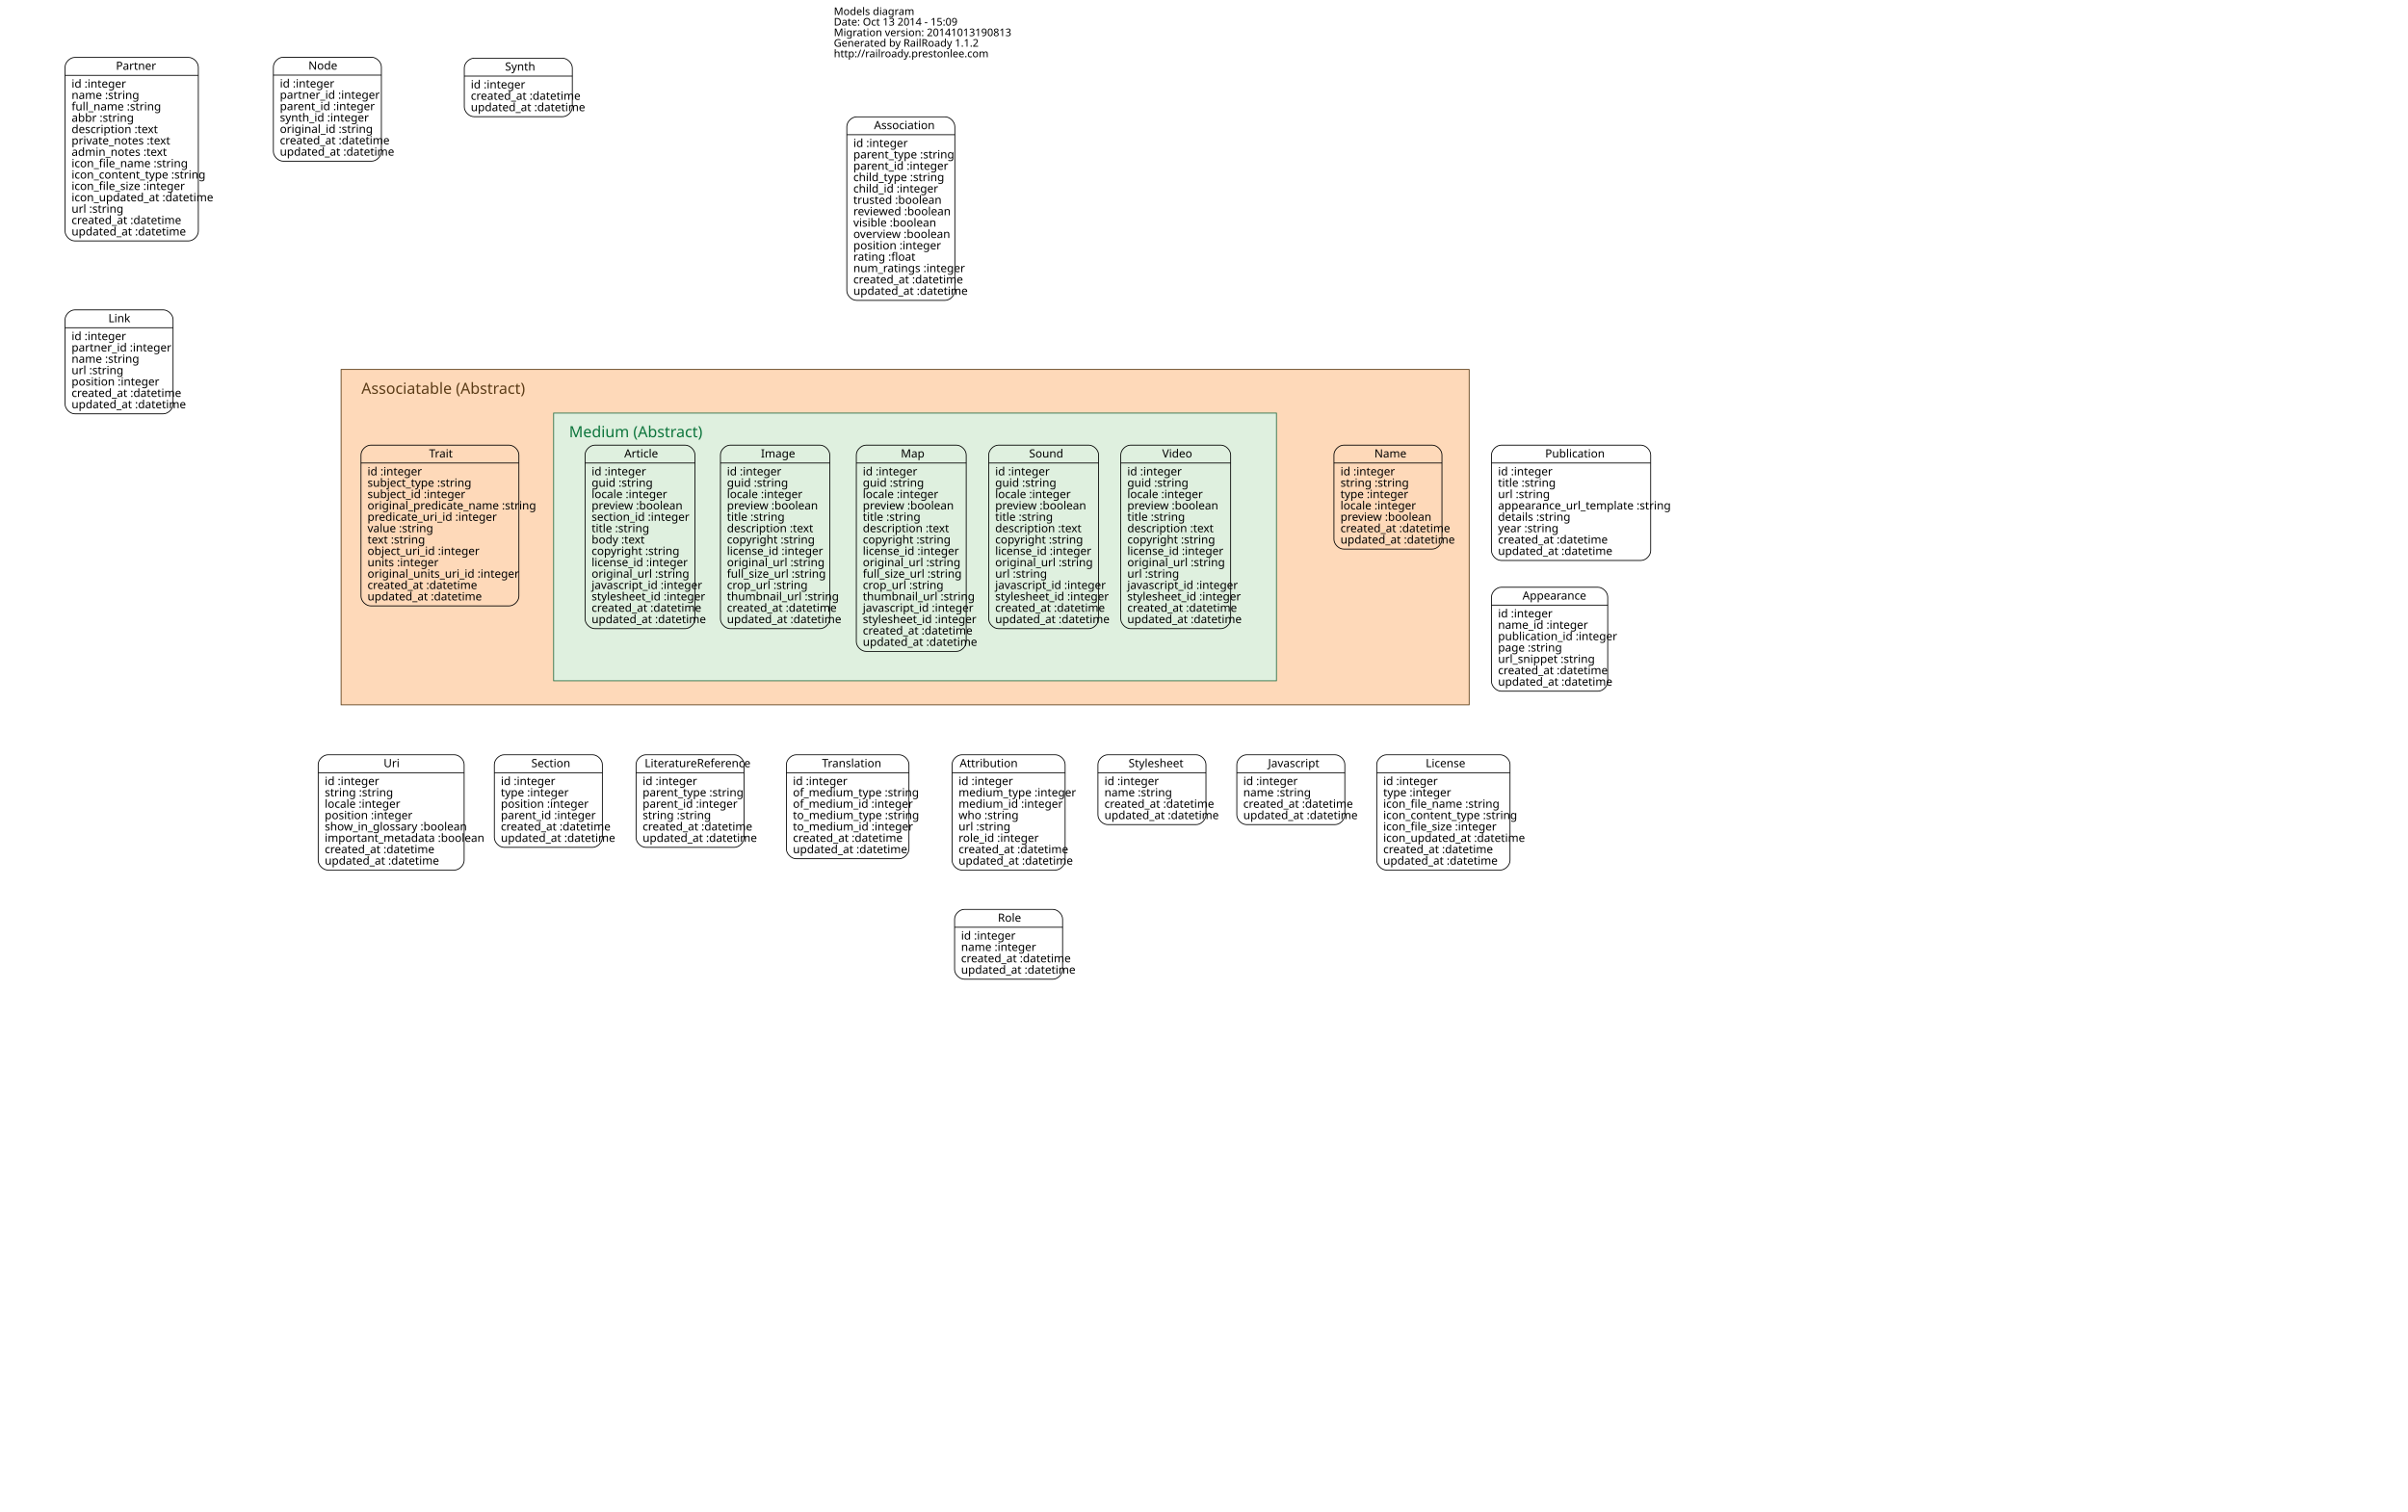
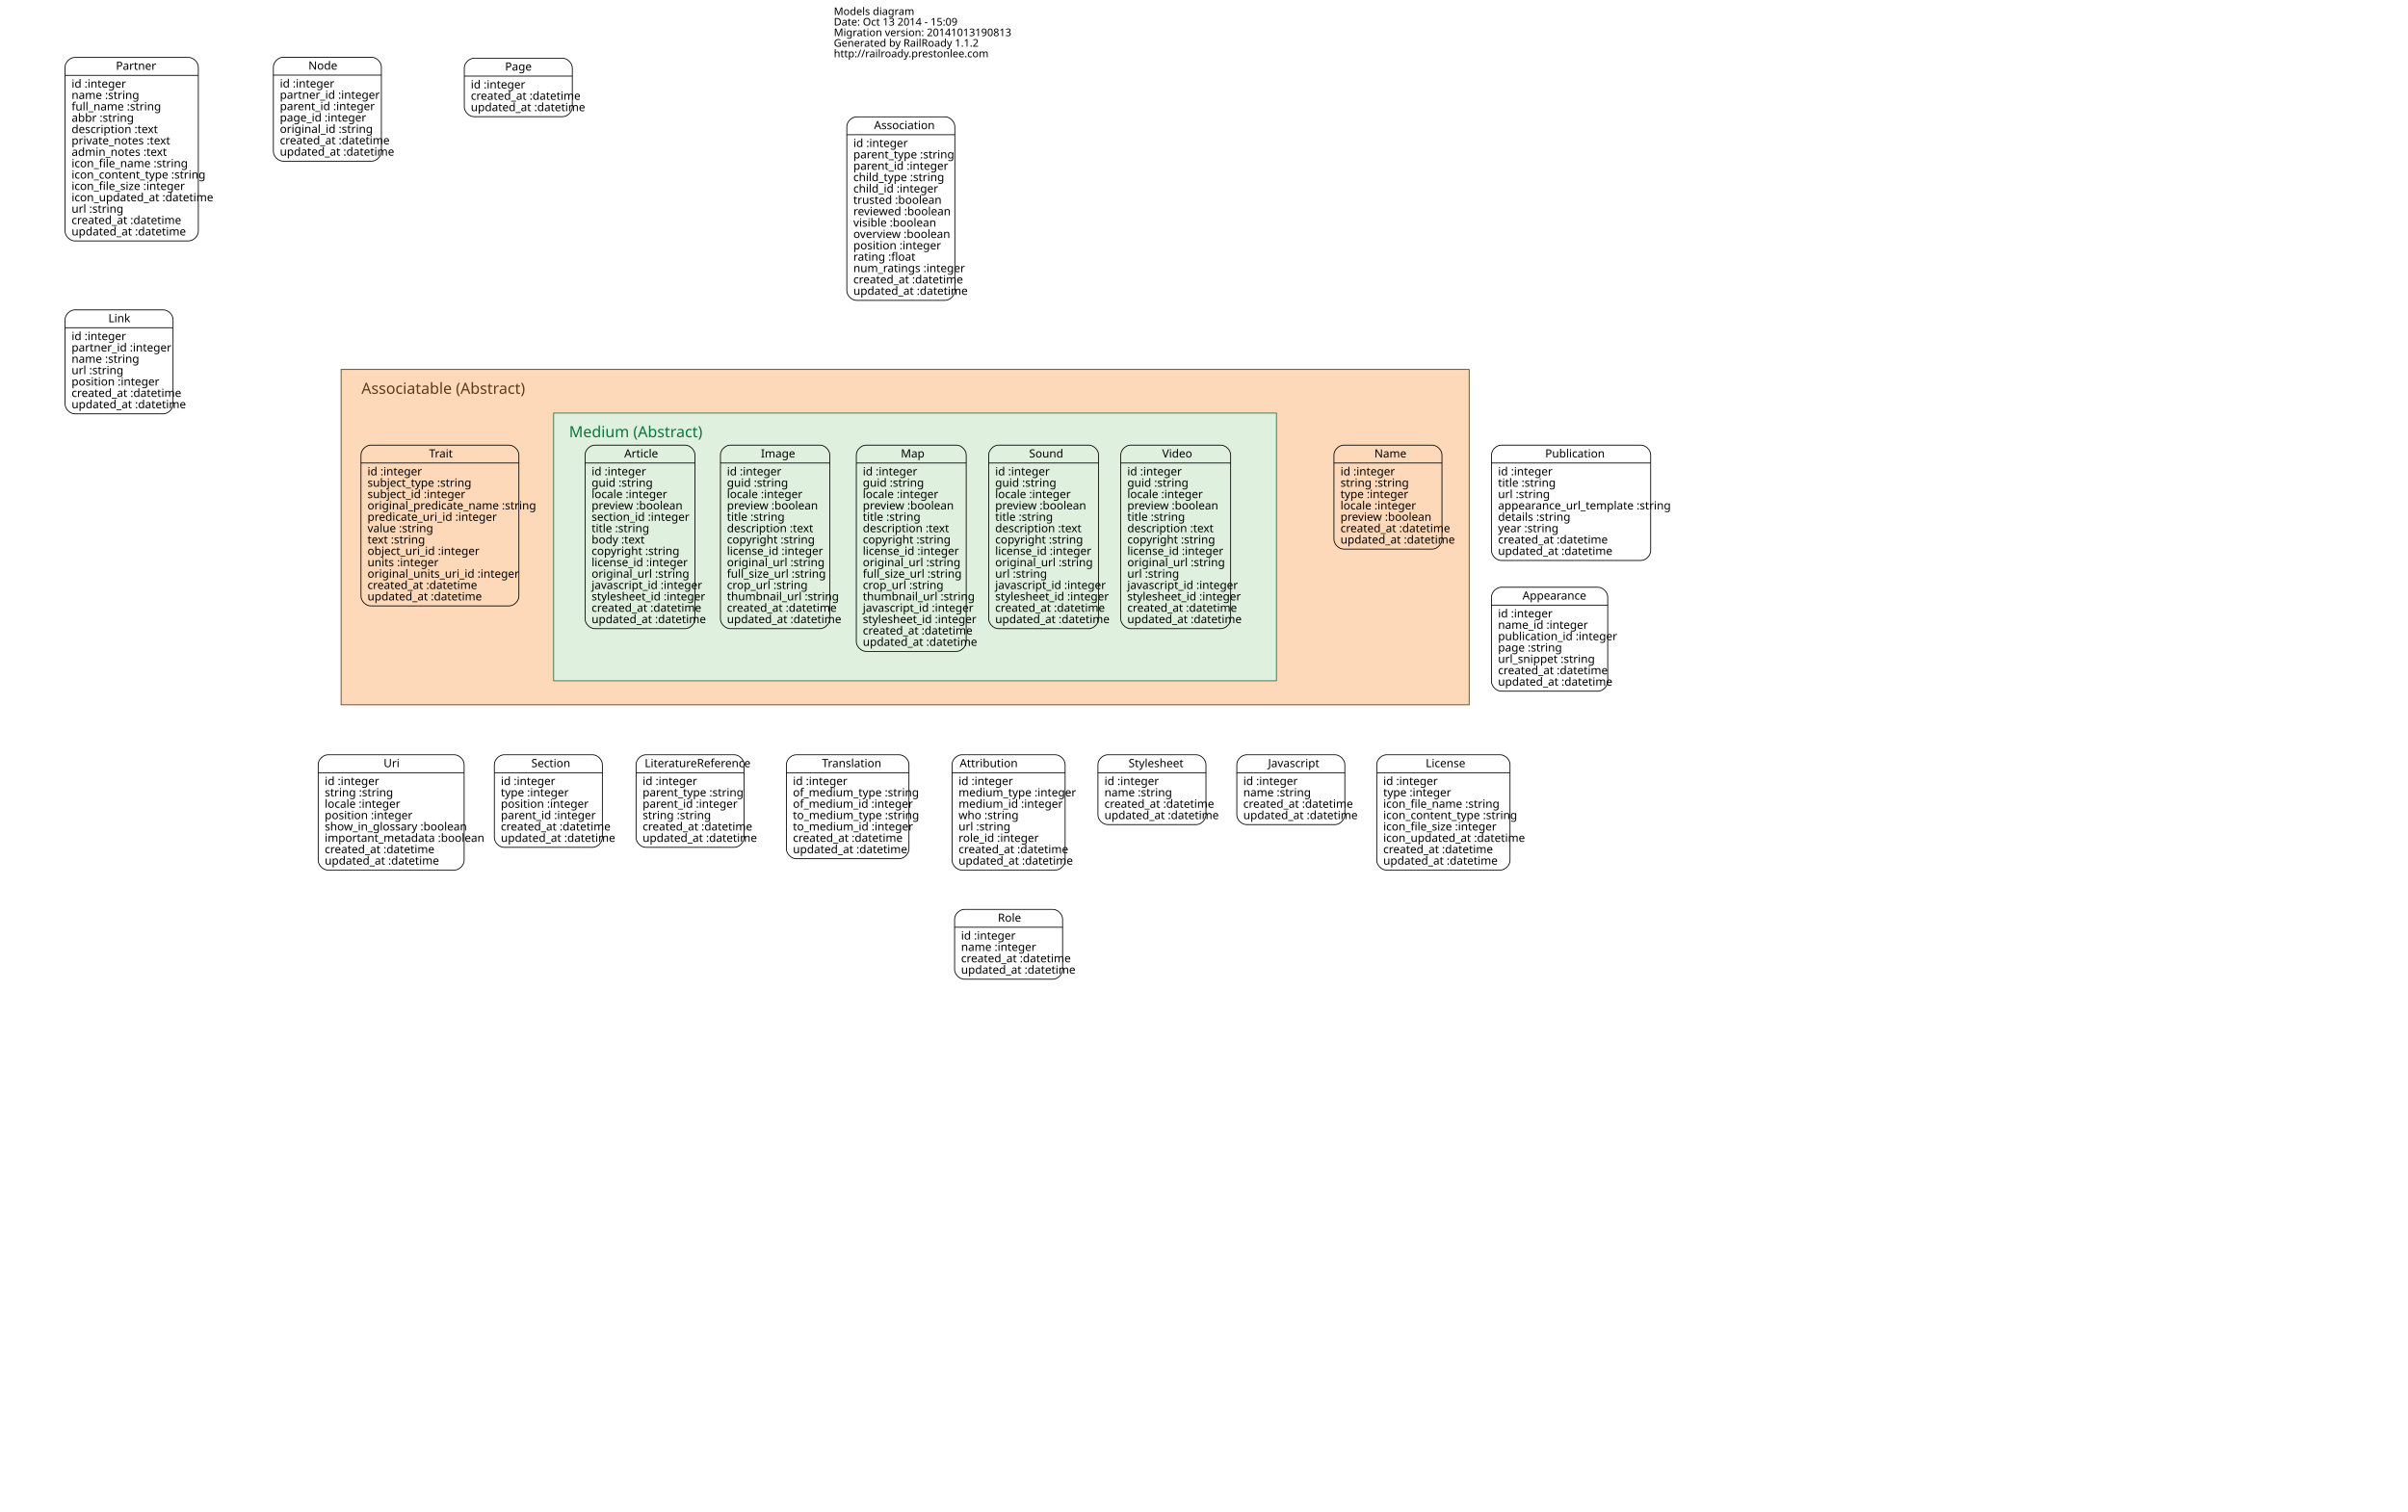
<svg xmlns="http://www.w3.org/2000/svg" version="1.1" id="Layer_1" x="0px" y="0px" viewBox="1177 -534 2965 1861" enable-background="new 1177 -534 2965 1861" xml:space="preserve">
  <rect x="1597" y="-79" fill="#FED9B9" stroke="#5B3B14" width="1389" height="413" />
  <rect x="1858.7" y="-25.3" fill="#DFF0DF" stroke="#276D45" width="890" height="329.7" />
  <g id="node1">
    <text transform="matrix(1 0 0 1 2203.702 -515.4961)" font-family="'Times-Roman'" font-size="12.998">Models diagram</text>
    <text transform="matrix(1 0 0 1 2203.702 -502.4976)" font-family="'Times-Roman'" font-size="12.998">Date: Oct 13 2014 - 15:09</text>
    <text transform="matrix(1 0 0 1 2203.702 -489.499)" font-family="'Times-Roman'" font-size="12.998">Migration version: 20141013190813</text>
    <text transform="matrix(1 0 0 1 2203.702 -476.5004)" font-family="'Times-Roman'" font-size="12.998">Generated by RailRoady 1.1.2</text>
    <text transform="matrix(1 0 0 1 2203.702 -463.502)" font-family="'Times-Roman'" font-size="12.998">http://railroady.prestonlee.com</text>
  </g>
  <g id="node2">
    <path fill="none" stroke="#000000" d="M3025.5,317.2h119.1c6,0,12-6,12-12v-104c0-6-6-12-12-12h-119.1c-6,0-12,6-12,12v104   C3013.5,311.2,3019.5,317.2,3025.5,317.2" />
    <text transform="matrix(1 0 0 1 3051.676 204.3717)" font-family="'Times-Roman'" font-size="13.998">Appearance</text>
    <line fill="none" stroke="#000000" x1="3013.5" y1="211.2" x2="3156.7" y2="211.2" />
    <text transform="matrix(1 0 0 1 3021.534 226.3698)" font-family="'Times-Roman'" font-size="13.998">id :integer</text>
    <text transform="matrix(1 0 0 1 3021.534 240.3678)" font-family="'Times-Roman'" font-size="13.998">name_id :integer</text>
    <text transform="matrix(1 0 0 1 3021.534 254.3659)" font-family="'Times-Roman'" font-size="13.998">publication_id :integer</text>
    <text transform="matrix(1 0 0 1 3021.534 268.3649)" font-family="'Times-Roman'" font-size="13.998">page :string</text>
    <text transform="matrix(1 0 0 1 3021.534 282.3629)" font-family="'Times-Roman'" font-size="13.998">url_snippet :string</text>
    <text transform="matrix(1 0 0 1 3021.534 296.361)" font-family="'Times-Roman'" font-size="13.998">created_at :datetime</text>
    <text transform="matrix(1 0 0 1 3021.534 310.36)" font-family="'Times-Roman'" font-size="13.998">updated_at :datetime</text>
  </g>
  <g id="node3">
    <path fill="none" stroke="#000000" d="M1909.4,240.2h111.3c6,0,12-6,12-12v-202c0-6-6-12-12-12h-111.3c-6,0-12,6-12,12v202   C1897.4,234.2,1903.4,240.2,1909.4,240.2" />
    <text transform="matrix(1 0 0 1 1945.684 29.4003)" font-family="'Times-Roman'" font-size="13.998">Article</text>
    <line fill="none" stroke="#000000" x1="1897.4" y1="36.2" x2="2032.8" y2="36.2" />
    <text transform="matrix(1 0 0 1 1905.446 51.3974)" font-family="'Times-Roman'" font-size="13.998">id :integer</text>
    <text transform="matrix(1 0 0 1 1905.446 65.3954)" font-family="'Times-Roman'" font-size="13.998">guid :string</text>
    <text transform="matrix(1 0 0 1 1905.446 79.3945)" font-family="'Times-Roman'" font-size="13.998">locale :integer</text>
    <text transform="matrix(1 0 0 1 1905.446 93.3925)" font-family="'Times-Roman'" font-size="13.998">preview :boolean</text>
    <text transform="matrix(1 0 0 1 1905.446 107.3906)" font-family="'Times-Roman'" font-size="13.998">section_id :integer</text>
    <text transform="matrix(1 0 0 1 1905.446 121.3896)" font-family="'Times-Roman'" font-size="13.998">title :string</text>
    <text transform="matrix(1 0 0 1 1905.446 135.3876)" font-family="'Times-Roman'" font-size="13.998">body :text</text>
    <text transform="matrix(1 0 0 1 1905.446 149.3857)" font-family="'Times-Roman'" font-size="13.998">copyright :string</text>
    <text transform="matrix(1 0 0 1 1905.446 163.3847)" font-family="'Times-Roman'" font-size="13.998">license_id :integer</text>
    <text transform="matrix(1 0 0 1 1905.446 177.3828)" font-family="'Times-Roman'" font-size="13.998">original_url :string</text>
    <text transform="matrix(1 0 0 1 1905.446 191.3818)" font-family="'Times-Roman'" font-size="13.998">javascript_id :integer</text>
    <text transform="matrix(1 0 0 1 1905.446 205.3798)" font-family="'Times-Roman'" font-size="13.998">stylesheet_id :integer</text>
    <text transform="matrix(1 0 0 1 1905.446 219.3779)" font-family="'Times-Roman'" font-size="13.998">created_at :datetime</text>
    <text transform="matrix(1 0 0 1 1905.446 233.3769)" font-family="'Times-Roman'" font-size="13.998">updated_at :datetime</text>
  </g>
  <g id="node4">
    <path fill="none" stroke="#000000" d="M2231.7-164.1h109c6,0,12-6,12-12v-202c0-6-6-12-12-12h-109c-6,0-12,6-12,12v202   C2219.7-170.1,2225.7-164.1,2231.7-164.1" />
    <text transform="matrix(1 0 0 1 2253.177 -374.9135)" font-family="'Times-Roman'" font-size="13.998">Association</text>
    <line fill="none" stroke="#000000" x1="2219.7" y1="-368.1" x2="2352.7" y2="-368.1" />
    <text transform="matrix(1 0 0 1 2227.721 -352.9164)" font-family="'Times-Roman'" font-size="13.998">id :integer</text>
    <text transform="matrix(1 0 0 1 2227.721 -338.9183)" font-family="'Times-Roman'" font-size="13.998">parent_type :string</text>
    <text transform="matrix(1 0 0 1 2227.721 -324.9193)" font-family="'Times-Roman'" font-size="13.998">parent_id :integer</text>
    <text transform="matrix(1 0 0 1 2227.721 -310.9213)" font-family="'Times-Roman'" font-size="13.998">child_type :string</text>
    <text transform="matrix(1 0 0 1 2227.721 -296.9222)" font-family="'Times-Roman'" font-size="13.998">child_id :integer</text>
    <text transform="matrix(1 0 0 1 2227.721 -282.9242)" font-family="'Times-Roman'" font-size="13.998">trusted :boolean</text>
    <text transform="matrix(1 0 0 1 2227.721 -268.9261)" font-family="'Times-Roman'" font-size="13.998">reviewed :boolean</text>
    <text transform="matrix(1 0 0 1 2227.721 -254.9271)" font-family="'Times-Roman'" font-size="13.998">visible :boolean</text>
    <text transform="matrix(1 0 0 1 2227.721 -240.9291)" font-family="'Times-Roman'" font-size="13.998">overview :boolean</text>
    <text transform="matrix(1 0 0 1 2227.721 -226.931)" font-family="'Times-Roman'" font-size="13.998">position :integer</text>
    <text transform="matrix(1 0 0 1 2227.721 -212.932)" font-family="'Times-Roman'" font-size="13.998">rating :float</text>
    <text transform="matrix(1 0 0 1 2227.721 -198.934)" font-family="'Times-Roman'" font-size="13.998">num_ratings :integer</text>
    <text transform="matrix(1 0 0 1 2227.721 -184.9359)" font-family="'Times-Roman'" font-size="13.998">created_at :datetime</text>
    <text transform="matrix(1 0 0 1 2227.721 -170.9369)" font-family="'Times-Roman'" font-size="13.998">updated_at :datetime</text>
  </g>
  <g id="node5">
    <path fill="none" stroke="#000000" d="M2361.3,537.5h115.2c6,0,12-6,12-12v-118c0-6-6-12-12-12h-115.2c-6,0-12,6-12,12v118   C2349.3,531.5,2355.3,537.5,2361.3,537.5" />
    <text transform="matrix(1 0 0 1 2358.624 410.7579)" font-family="'Times-Roman'" font-size="13.998">Attribution</text>
    <line fill="none" stroke="#000000" x1="2349.3" y1="417.6" x2="2488.5" y2="417.6" />
    <text transform="matrix(1 0 0 1 2357.275 432.755)" font-family="'Times-Roman'" font-size="13.998">id :integer</text>
    <text transform="matrix(1 0 0 1 2357.275 446.754)" font-family="'Times-Roman'" font-size="13.998">medium_type :integer</text>
    <text transform="matrix(1 0 0 1 2357.275 460.7521)" font-family="'Times-Roman'" font-size="13.998">medium_id :integer</text>
    <text transform="matrix(1 0 0 1 2357.275 474.7501)" font-family="'Times-Roman'" font-size="13.998">who :string</text>
    <text transform="matrix(1 0 0 1 2357.275 488.7491)" font-family="'Times-Roman'" font-size="13.998">url :string</text>
    <text transform="matrix(1 0 0 1 2357.275 502.7472)" font-family="'Times-Roman'" font-size="13.998">role_id :integer</text>
    <text transform="matrix(1 0 0 1 2357.275 516.7452)" font-family="'Times-Roman'" font-size="13.998">created_at :datetime</text>
    <text transform="matrix(1 0 0 1 2357.275 530.7443)" font-family="'Times-Roman'" font-size="13.998">updated_at :datetime</text>
  </g>
  <g id="node11">
    <path fill="none" stroke="#000000" d="M1972.2,509.5h109c6,0,12-6,12-12v-90c0-6-6-12-12-12h-109c-6,0-12,6-12,12v90   C1960.2,503.5,1966.2,509.5,1972.2,509.5" />
    <text transform="matrix(1 0 0 1 1970.796 410.7576)" font-family="'Times-Roman'" font-size="13.998">LiteratureReference</text>
    <line fill="none" stroke="#000000" x1="1960.2" y1="417.6" x2="2093.2" y2="417.6" />
    <text transform="matrix(1 0 0 1 1968.245 432.7556)" font-family="'Times-Roman'" font-size="13.998">id :integer</text>
    <text transform="matrix(1 0 0 1 1968.245 446.7537)" font-family="'Times-Roman'" font-size="13.998">parent_type :string</text>
    <text transform="matrix(1 0 0 1 1968.245 460.7517)" font-family="'Times-Roman'" font-size="13.998">parent_id :integer</text>
    <text transform="matrix(1 0 0 1 1968.245 474.7507)" font-family="'Times-Roman'" font-size="13.998">string :string</text>
    <text transform="matrix(1 0 0 1 1968.245 488.7488)" font-family="'Times-Roman'" font-size="13.998">created_at :datetime</text>
    <text transform="matrix(1 0 0 1 1968.245 502.7468)" font-family="'Times-Roman'" font-size="13.998">updated_at :datetime</text>
  </g>
  <g id="node27">
    <path fill="none" stroke="#000000" d="M2157.3,523.5h126.9c6,0,12-6,12-12v-104c0-6-6-12-12-12h-126.9c-6,0-12,6-12,12v104   C2145.3,517.5,2151.3,523.5,2157.3,523.5" />
    <text transform="matrix(1 0 0 1 2189.172 410.7578)" font-family="'Times-Roman'" font-size="13.998">Translation</text>
    <line fill="none" stroke="#000000" x1="2145.3" y1="417.6" x2="2296.3" y2="417.6" />
    <text transform="matrix(1 0 0 1 2153.343 432.7548)" font-family="'Times-Roman'" font-size="13.998">id :integer</text>
    <text transform="matrix(1 0 0 1 2153.343 446.7538)" font-family="'Times-Roman'" font-size="13.998">of_medium_type :string</text>
    <text transform="matrix(1 0 0 1 2153.343 460.7519)" font-family="'Times-Roman'" font-size="13.998">of_medium_id :integer</text>
    <text transform="matrix(1 0 0 1 2153.343 474.7499)" font-family="'Times-Roman'" font-size="13.998">to_medium_type :string</text>
    <text transform="matrix(1 0 0 1 2153.343 488.749)" font-family="'Times-Roman'" font-size="13.998">to_medium_id :integer</text>
    <text transform="matrix(1 0 0 1 2153.343 502.747)" font-family="'Times-Roman'" font-size="13.998">created_at :datetime</text>
    <text transform="matrix(1 0 0 1 2153.343 516.7451)" font-family="'Times-Roman'" font-size="13.998">updated_at :datetime</text>
  </g>
  <g id="node26">
    <path fill="none" stroke="#000000" d="M1633.5,212.2h170.4c6,0,12-6,12-12v-174c0-6-6-12-12-12h-170.4c-6,0-12,6-12,12v174   C1621.5,206.2,1627.5,212.2,1633.5,212.2" />
    <text transform="matrix(1 0 0 1 1705.319 29.4003)" font-family="'Times-Roman'" font-size="13.998">Trait</text>
    <line fill="none" stroke="#000000" x1="1621.5" y1="36.2" x2="1815.9" y2="36.2" />
    <text transform="matrix(1 0 0 1 1629.468 51.3973)" font-family="'Times-Roman'" font-size="13.998">id :integer</text>
    <text transform="matrix(1 0 0 1 1629.468 65.3954)" font-family="'Times-Roman'" font-size="13.998">subject_type :string</text>
    <text transform="matrix(1 0 0 1 1629.468 79.3944)" font-family="'Times-Roman'" font-size="13.998">subject_id :integer</text>
    <text transform="matrix(1 0 0 1 1629.468 93.3925)" font-family="'Times-Roman'" font-size="13.998">original_predicate_name :string</text>
    <text transform="matrix(1 0 0 1 1629.468 107.3905)" font-family="'Times-Roman'" font-size="13.998">predicate_uri_id :integer</text>
    <text transform="matrix(1 0 0 1 1629.468 121.3895)" font-family="'Times-Roman'" font-size="13.998">value :string</text>
    <text transform="matrix(1 0 0 1 1629.468 135.3876)" font-family="'Times-Roman'" font-size="13.998">text :string</text>
    <text transform="matrix(1 0 0 1 1629.468 149.3866)" font-family="'Times-Roman'" font-size="13.998">object_uri_id :integer</text>
    <text transform="matrix(1 0 0 1 1629.468 163.3846)" font-family="'Times-Roman'" font-size="13.998">units :integer</text>
    <text transform="matrix(1 0 0 1 1629.468 177.3827)" font-family="'Times-Roman'" font-size="13.998">original_units_uri_id :integer</text>
    <text transform="matrix(1 0 0 1 1629.468 191.3817)" font-family="'Times-Roman'" font-size="13.998">created_at :datetime</text>
    <text transform="matrix(1 0 0 1 1629.468 205.3798)" font-family="'Times-Roman'" font-size="13.998">updated_at :datetime</text>
  </g>
  <g id="node6">
    <path fill="none" stroke="#000000" d="M1525.6-335.5h109c6,0,12-6,12-12v-104c0-6-6-12-12-12h-109c-6,0-12,6-12,12v104   C1513.6-341.5,1519.6-335.5,1525.6-335.5" />
    <text transform="matrix(1 0 0 1 1556.793 -448.3041)" font-family="'Times-Roman'" font-size="13.998">Node</text>
    <line fill="none" stroke="#000000" x1="1513.6" y1="-441.5" x2="1646.6" y2="-441.5" />
    <text transform="matrix(1 0 0 1 1521.615 -426.307)" font-family="'Times-Roman'" font-size="13.998">id :integer</text>
    <text transform="matrix(1 0 0 1 1521.615 -412.308)" font-family="'Times-Roman'" font-size="13.998">partner_id :integer</text>
    <text transform="matrix(1 0 0 1 1521.615 -398.3099)" font-family="'Times-Roman'" font-size="13.998">parent_id :integer</text>
-     <text transform="matrix(1 0 0 1 1521.615 -384.3119)" font-family="'Times-Roman'" font-size="13.998">synth_id :integer</text>
+     <text transform="matrix(1 0 0 1 1521.615 -384.3119)" font-family="'Times-Roman'" font-size="13.998">page_id :integer</text>
    <text transform="matrix(1 0 0 1 1521.615 -370.3129)" font-family="'Times-Roman'" font-size="13.998">original_id :string</text>
    <text transform="matrix(1 0 0 1 1521.615 -356.3148)" font-family="'Times-Roman'" font-size="13.998">created_at :datetime</text>
    <text transform="matrix(1 0 0 1 1521.615 -342.3168)" font-family="'Times-Roman'" font-size="13.998">updated_at :datetime</text>
  </g>
  <g id="node7">
    <path fill="none" stroke="#000000" d="M2076.1,240.2h110.6c6,0,12-6,12-12v-202c0-6-6-12-12-12h-110.6c-6,0-12,6-12,12v202   C2064.1,234.2,2070.1,240.2,2076.1,240.2" />
    <text transform="matrix(1 0 0 1 2113.907 29.3999)" font-family="'Times-Roman'" font-size="13.998">Image</text>
    <line fill="none" stroke="#000000" x1="2064.1" y1="36.2" x2="2198.7" y2="36.2" />
    <text transform="matrix(1 0 0 1 2072.093 51.3969)" font-family="'Times-Roman'" font-size="13.998">id :integer</text>
    <text transform="matrix(1 0 0 1 2072.093 65.396)" font-family="'Times-Roman'" font-size="13.998">guid :string</text>
    <text transform="matrix(1 0 0 1 2072.093 79.394)" font-family="'Times-Roman'" font-size="13.998">locale :integer</text>
    <text transform="matrix(1 0 0 1 2072.093 93.393)" font-family="'Times-Roman'" font-size="13.998">preview :boolean</text>
    <text transform="matrix(1 0 0 1 2072.093 107.3911)" font-family="'Times-Roman'" font-size="13.998">title :string</text>
    <text transform="matrix(1 0 0 1 2072.093 121.3891)" font-family="'Times-Roman'" font-size="13.998">description :text</text>
    <text transform="matrix(1 0 0 1 2072.093 135.3882)" font-family="'Times-Roman'" font-size="13.998">copyright :string</text>
    <text transform="matrix(1 0 0 1 2072.093 149.3862)" font-family="'Times-Roman'" font-size="13.998">license_id :integer</text>
    <text transform="matrix(1 0 0 1 2072.093 163.3842)" font-family="'Times-Roman'" font-size="13.998">original_url :string</text>
    <text transform="matrix(1 0 0 1 2072.093 177.3833)" font-family="'Times-Roman'" font-size="13.998">full_size_url :string</text>
    <text transform="matrix(1 0 0 1 2072.093 191.3813)" font-family="'Times-Roman'" font-size="13.998">crop_url :string</text>
    <text transform="matrix(1 0 0 1 2072.093 205.3794)" font-family="'Times-Roman'" font-size="13.998">thumbnail_url :string</text>
    <text transform="matrix(1 0 0 1 2072.093 219.3784)" font-family="'Times-Roman'" font-size="13.998">created_at :datetime</text>
    <text transform="matrix(1 0 0 1 2072.093 233.3764)" font-family="'Times-Roman'" font-size="13.998">updated_at :datetime</text>
  </g>
  <g id="node8">
    <path fill="none" stroke="#000000" d="M2711.9,481.5h109c6,0,12-6,12-12v-62c0-6-6-12-12-12h-109c-6,0-12,6-12,12v62   C2699.9,475.6,2705.9,481.5,2711.9,481.5" />
    <text transform="matrix(1 0 0 1 2738.374 410.7576)" font-family="'Times-Roman'" font-size="13.998">Javascript</text>
    <line fill="none" stroke="#000000" x1="2699.9" y1="417.6" x2="2832.9" y2="417.6" />
    <text transform="matrix(1 0 0 1 2707.857 432.7552)" font-family="'Times-Roman'" font-size="13.998">id :integer</text>
    <text transform="matrix(1 0 0 1 2707.857 446.7537)" font-family="'Times-Roman'" font-size="13.998">name :string</text>
    <text transform="matrix(1 0 0 1 2707.857 460.7517)" font-family="'Times-Roman'" font-size="13.998">created_at :datetime</text>
    <text transform="matrix(1 0 0 1 2707.857 474.7503)" font-family="'Times-Roman'" font-size="13.998">updated_at :datetime</text>
  </g>
  <g id="node12">
    <path fill="none" stroke="#000000" d="M2243.4,268.2h111.3c6,0,12-6,12-12v-230c0-6-6-12-12-12h-111.3c-6,0-12,6-12,12v230   C2231.4,262.2,2237.4,268.2,2243.4,268.2" />
    <text transform="matrix(1 0 0 1 2286.219 29.3998)" font-family="'Times-Roman'" font-size="13.998">Map</text>
    <line fill="none" stroke="#000000" x1="2231.4" y1="36.2" x2="2366.7" y2="36.2" />
    <text transform="matrix(1 0 0 1 2239.376 51.3978)" font-family="'Times-Roman'" font-size="13.998">id :integer</text>
    <text transform="matrix(1 0 0 1 2239.376 65.3959)" font-family="'Times-Roman'" font-size="13.998">guid :string</text>
    <text transform="matrix(1 0 0 1 2239.376 79.3939)" font-family="'Times-Roman'" font-size="13.998">locale :integer</text>
    <text transform="matrix(1 0 0 1 2239.376 93.3929)" font-family="'Times-Roman'" font-size="13.998">preview :boolean</text>
    <text transform="matrix(1 0 0 1 2239.376 107.391)" font-family="'Times-Roman'" font-size="13.998">title :string</text>
    <text transform="matrix(1 0 0 1 2239.376 121.389)" font-family="'Times-Roman'" font-size="13.998">description :text</text>
    <text transform="matrix(1 0 0 1 2239.376 135.3881)" font-family="'Times-Roman'" font-size="13.998">copyright :string</text>
    <text transform="matrix(1 0 0 1 2239.376 149.3861)" font-family="'Times-Roman'" font-size="13.998">license_id :integer</text>
    <text transform="matrix(1 0 0 1 2239.376 163.3842)" font-family="'Times-Roman'" font-size="13.998">original_url :string</text>
    <text transform="matrix(1 0 0 1 2239.376 177.3832)" font-family="'Times-Roman'" font-size="13.998">full_size_url :string</text>
    <text transform="matrix(1 0 0 1 2239.376 191.3812)" font-family="'Times-Roman'" font-size="13.998">crop_url :string</text>
    <text transform="matrix(1 0 0 1 2239.376 205.3802)" font-family="'Times-Roman'" font-size="13.998">thumbnail_url :string</text>
    <text transform="matrix(1 0 0 1 2239.376 219.3783)" font-family="'Times-Roman'" font-size="13.998">javascript_id :integer</text>
    <text transform="matrix(1 0 0 1 2239.376 233.3763)" font-family="'Times-Roman'" font-size="13.998">stylesheet_id :integer</text>
    <text transform="matrix(1 0 0 1 2239.376 247.3754)" font-family="'Times-Roman'" font-size="13.998">created_at :datetime</text>
    <text transform="matrix(1 0 0 1 2239.376 261.3734)" font-family="'Times-Roman'" font-size="13.998">updated_at :datetime</text>
  </g>
  <g id="node22">
    <path fill="none" stroke="#000000" d="M2406.4,240.2h111.3c6,0,12-6,12-12v-202c0-6-6-12-12-12h-111.3c-6,0-12,6-12,12v202   C2394.4,234.2,2400.4,240.2,2406.4,240.2" />
    <text transform="matrix(1 0 0 1 2444.168 29.3999)" font-family="'Times-Roman'" font-size="13.998">Sound</text>
    <line fill="none" stroke="#000000" x1="2394.4" y1="36.2" x2="2529.7" y2="36.2" />
    <text transform="matrix(1 0 0 1 2402.385 51.397)" font-family="'Times-Roman'" font-size="13.998">id :integer</text>
    <text transform="matrix(1 0 0 1 2402.385 65.396)" font-family="'Times-Roman'" font-size="13.998">guid :string</text>
    <text transform="matrix(1 0 0 1 2402.385 79.394)" font-family="'Times-Roman'" font-size="13.998">locale :integer</text>
    <text transform="matrix(1 0 0 1 2402.385 93.3931)" font-family="'Times-Roman'" font-size="13.998">preview :boolean</text>
    <text transform="matrix(1 0 0 1 2402.385 107.3911)" font-family="'Times-Roman'" font-size="13.998">title :string</text>
    <text transform="matrix(1 0 0 1 2402.385 121.3892)" font-family="'Times-Roman'" font-size="13.998">description :text</text>
    <text transform="matrix(1 0 0 1 2402.385 135.3882)" font-family="'Times-Roman'" font-size="13.998">copyright :string</text>
    <text transform="matrix(1 0 0 1 2402.385 149.3862)" font-family="'Times-Roman'" font-size="13.998">license_id :integer</text>
    <text transform="matrix(1 0 0 1 2402.385 163.3843)" font-family="'Times-Roman'" font-size="13.998">original_url :string</text>
    <text transform="matrix(1 0 0 1 2402.385 177.3833)" font-family="'Times-Roman'" font-size="13.998">url :string</text>
    <text transform="matrix(1 0 0 1 2402.385 191.3813)" font-family="'Times-Roman'" font-size="13.998">javascript_id :integer</text>
    <text transform="matrix(1 0 0 1 2402.385 205.3794)" font-family="'Times-Roman'" font-size="13.998">stylesheet_id :integer</text>
    <text transform="matrix(1 0 0 1 2402.385 219.3784)" font-family="'Times-Roman'" font-size="13.998">created_at :datetime</text>
    <text transform="matrix(1 0 0 1 2402.385 233.3765)" font-family="'Times-Roman'" font-size="13.998">updated_at :datetime</text>
  </g>
  <g id="node29">
    <path fill="none" stroke="#000000" d="M2569,240.2h111.3c6,0,12-6,12-12v-202c0-6-6-12-12-12H2569c-6,0-12,6-12,12v202   C2557,234.2,2563,240.2,2569,240.2" />
    <text transform="matrix(1 0 0 1 2608.015 29.3999)" font-family="'Times-Roman'" font-size="13.998">Video</text>
    <line fill="none" stroke="#000000" x1="2557" y1="36.2" x2="2692.4" y2="36.2" />
    <text transform="matrix(1 0 0 1 2565.029 51.397)" font-family="'Times-Roman'" font-size="13.998">id :integer</text>
    <text transform="matrix(1 0 0 1 2565.029 65.396)" font-family="'Times-Roman'" font-size="13.998">guid :string</text>
    <text transform="matrix(1 0 0 1 2565.029 79.394)" font-family="'Times-Roman'" font-size="13.998">locale :integer</text>
    <text transform="matrix(1 0 0 1 2565.029 93.3931)" font-family="'Times-Roman'" font-size="13.998">preview :boolean</text>
    <text transform="matrix(1 0 0 1 2565.029 107.3911)" font-family="'Times-Roman'" font-size="13.998">title :string</text>
    <text transform="matrix(1 0 0 1 2565.029 121.3892)" font-family="'Times-Roman'" font-size="13.998">description :text</text>
    <text transform="matrix(1 0 0 1 2565.029 135.3882)" font-family="'Times-Roman'" font-size="13.998">copyright :string</text>
    <text transform="matrix(1 0 0 1 2565.029 149.3862)" font-family="'Times-Roman'" font-size="13.998">license_id :integer</text>
    <text transform="matrix(1 0 0 1 2565.029 163.3843)" font-family="'Times-Roman'" font-size="13.998">original_url :string</text>
    <text transform="matrix(1 0 0 1 2565.029 177.3833)" font-family="'Times-Roman'" font-size="13.998">url :string</text>
    <text transform="matrix(1 0 0 1 2565.029 191.3813)" font-family="'Times-Roman'" font-size="13.998">javascript_id :integer</text>
    <text transform="matrix(1 0 0 1 2565.029 205.3794)" font-family="'Times-Roman'" font-size="13.998">stylesheet_id :integer</text>
    <text transform="matrix(1 0 0 1 2565.029 219.3784)" font-family="'Times-Roman'" font-size="13.998">created_at :datetime</text>
    <text transform="matrix(1 0 0 1 2565.029 233.3765)" font-family="'Times-Roman'" font-size="13.998">updated_at :datetime</text>
  </g>
  <g id="node9">
    <path fill="none" stroke="#000000" d="M2884.2,537.5h140.1c6,0,12-6,12-12v-118c0-6-6-12-12-12h-140.1c-6,0-12,6-12,12v118   C2872.2,531.5,2878.2,537.5,2884.2,537.5" />
    <text transform="matrix(1 0 0 1 2932.513 410.7573)" font-family="'Times-Roman'" font-size="13.998">License</text>
    <line fill="none" stroke="#000000" x1="2872.2" y1="417.6" x2="3036.3" y2="417.6" />
    <text transform="matrix(1 0 0 1 2880.227 432.7549)" font-family="'Times-Roman'" font-size="13.998">id :integer</text>
    <text transform="matrix(1 0 0 1 2880.227 446.7534)" font-family="'Times-Roman'" font-size="13.998">type :integer</text>
    <text transform="matrix(1 0 0 1 2880.227 460.7519)" font-family="'Times-Roman'" font-size="13.998">icon_file_name :string</text>
    <text transform="matrix(1 0 0 1 2880.227 474.7505)" font-family="'Times-Roman'" font-size="13.998">icon_content_type :string</text>
    <text transform="matrix(1 0 0 1 2880.227 488.7485)" font-family="'Times-Roman'" font-size="13.998">icon_file_size :integer</text>
    <text transform="matrix(1 0 0 1 2880.227 502.747)" font-family="'Times-Roman'" font-size="13.998">icon_updated_at :datetime</text>
    <text transform="matrix(1 0 0 1 2880.227 516.7456)" font-family="'Times-Roman'" font-size="13.998">created_at :datetime</text>
    <text transform="matrix(1 0 0 1 2880.227 530.7437)" font-family="'Times-Roman'" font-size="13.998">updated_at :datetime</text>
  </g>
  <g id="node10">
    <path fill="none" stroke="#000000" d="M1269.1-24.4h109c6,0,12-6,12-12v-104c0-6-6-12-12-12h-109c-6,0-12,6-12,12v104   C1257.1-30.4,1263.1-24.4,1269.1-24.4" />
    <text transform="matrix(1 0 0 1 1310.424 -137.1808)" font-family="'Times-Roman'" font-size="13.998">Link</text>
    <line fill="none" stroke="#000000" x1="1257.1" y1="-130.4" x2="1390.1" y2="-130.4" />
    <text transform="matrix(1 0 0 1 1265.14 -115.1838)" font-family="'Times-Roman'" font-size="13.998">id :integer</text>
    <text transform="matrix(1 0 0 1 1265.14 -101.1848)" font-family="'Times-Roman'" font-size="13.998">partner_id :integer</text>
    <text transform="matrix(1 0 0 1 1265.14 -87.1867)" font-family="'Times-Roman'" font-size="13.998">name :string</text>
    <text transform="matrix(1 0 0 1 1265.14 -73.1887)" font-family="'Times-Roman'" font-size="13.998">url :string</text>
    <text transform="matrix(1 0 0 1 1265.14 -59.1896)" font-family="'Times-Roman'" font-size="13.998">position :integer</text>
    <text transform="matrix(1 0 0 1 1265.14 -45.1916)" font-family="'Times-Roman'" font-size="13.998">created_at :datetime</text>
    <text transform="matrix(1 0 0 1 1265.14 -31.1935)" font-family="'Times-Roman'" font-size="13.998">updated_at :datetime</text>
  </g>
  <g id="node13">
    <path fill="none" stroke="#000000" d="M2831.5,142.2h109c6,0,12-6,12-12v-104c0-6-6-12-12-12h-109c-6,0-12,6-12,12v104   C2819.5,136.2,2825.5,142.2,2831.5,142.2" />
    <text transform="matrix(1 0 0 1 2869.312 29.4001)" font-family="'Times-Roman'" font-size="13.998">Name</text>
    <line fill="none" stroke="#000000" x1="2819.5" y1="36.2" x2="2952.5" y2="36.2" />
    <text transform="matrix(1 0 0 1 2827.526 51.3976)" font-family="'Times-Roman'" font-size="13.998">id :integer</text>
    <text transform="matrix(1 0 0 1 2827.526 65.3956)" font-family="'Times-Roman'" font-size="13.998">string :string</text>
    <text transform="matrix(1 0 0 1 2827.526 79.3942)" font-family="'Times-Roman'" font-size="13.998">type :integer</text>
    <text transform="matrix(1 0 0 1 2827.526 93.3927)" font-family="'Times-Roman'" font-size="13.998">locale :integer</text>
    <text transform="matrix(1 0 0 1 2827.526 107.3912)" font-family="'Times-Roman'" font-size="13.998">preview :boolean</text>
    <text transform="matrix(1 0 0 1 2827.526 121.3893)" font-family="'Times-Roman'" font-size="13.998">created_at :datetime</text>
    <text transform="matrix(1 0 0 1 2827.526 135.3878)" font-family="'Times-Roman'" font-size="13.998">updated_at :datetime</text>
  </g>
  <g id="node19">
    <path fill="none" stroke="#000000" d="M3025.5,156.2h172c6,0,12-6,12-12v-118c0-6-6-12-12-12h-172c-6,0-12,6-12,12v118   C3013.5,150.2,3019.5,156.2,3025.5,156.2" />
    <text transform="matrix(1 0 0 1 3079.629 29.3997)" font-family="'Times-Roman'" font-size="13.998">Publication</text>
    <line fill="none" stroke="#000000" x1="3013.5" y1="36.2" x2="3209.5" y2="36.2" />
    <text transform="matrix(1 0 0 1 3021.534 51.3972)" font-family="'Times-Roman'" font-size="13.998">id :integer</text>
    <text transform="matrix(1 0 0 1 3021.534 65.3958)" font-family="'Times-Roman'" font-size="13.998">title :string</text>
    <text transform="matrix(1 0 0 1 3021.534 79.3943)" font-family="'Times-Roman'" font-size="13.998">url :string</text>
    <text transform="matrix(1 0 0 1 3021.534 93.3928)" font-family="'Times-Roman'" font-size="13.998">appearance_url_template :string</text>
    <text transform="matrix(1 0 0 1 3021.534 107.3909)" font-family="'Times-Roman'" font-size="13.998">details :string</text>
    <text transform="matrix(1 0 0 1 3021.534 121.3894)" font-family="'Times-Roman'" font-size="13.998">year :string</text>
    <text transform="matrix(1 0 0 1 3021.534 135.388)" font-family="'Times-Roman'" font-size="13.998">created_at :datetime</text>
    <text transform="matrix(1 0 0 1 3021.534 149.386)" font-family="'Times-Roman'" font-size="13.998">updated_at :datetime</text>
  </g>
  <g id="node20">
    <path fill="none" stroke="#000000" d="M2364.4,671.9h109c6,0,12-6,12-12v-62c0-6-6-12-12-12h-109c-6,0-12,6-12,12v62   C2352.4,665.9,2358.4,671.9,2364.4,671.9" />
    <text transform="matrix(1 0 0 1 2405.671 601.0862)" font-family="'Times-Roman'" font-size="13.998">Role</text>
    <line fill="none" stroke="#000000" x1="2352.4" y1="607.9" x2="2485.4" y2="607.9" />
    <text transform="matrix(1 0 0 1 2360.391 623.0837)" font-family="'Times-Roman'" font-size="13.998">id :integer</text>
    <text transform="matrix(1 0 0 1 2360.391 637.0818)" font-family="'Times-Roman'" font-size="13.998">name :integer</text>
    <text transform="matrix(1 0 0 1 2360.391 651.0803)" font-family="'Times-Roman'" font-size="13.998">created_at :datetime</text>
    <text transform="matrix(1 0 0 1 2360.391 665.0789)" font-family="'Times-Roman'" font-size="13.998">updated_at :datetime</text>
  </g>
  <g id="node21">
    <path fill="none" stroke="#000000" d="M1797.7,509.5h109c6,0,12-6,12-12v-90c0-6-6-12-12-12h-109c-6,0-12,6-12,12v90   C1785.7,503.5,1791.7,509.5,1797.7,509.5" />
    <text transform="matrix(1 0 0 1 1831.197 410.7577)" font-family="'Times-Roman'" font-size="13.998">Section</text>
    <line fill="none" stroke="#000000" x1="1785.7" y1="417.6" x2="1918.7" y2="417.6" />
    <text transform="matrix(1 0 0 1 1793.688 432.7548)" font-family="'Times-Roman'" font-size="13.998">id :integer</text>
    <text transform="matrix(1 0 0 1 1793.688 446.7538)" font-family="'Times-Roman'" font-size="13.998">type :integer</text>
    <text transform="matrix(1 0 0 1 1793.688 460.7518)" font-family="'Times-Roman'" font-size="13.998">position :integer</text>
    <text transform="matrix(1 0 0 1 1793.688 474.7499)" font-family="'Times-Roman'" font-size="13.998">parent_id :integer</text>
    <text transform="matrix(1 0 0 1 1793.688 488.7489)" font-family="'Times-Roman'" font-size="13.998">created_at :datetime</text>
    <text transform="matrix(1 0 0 1 1793.688 502.7469)" font-family="'Times-Roman'" font-size="13.998">updated_at :datetime</text>
  </g>
  <g id="node28">
    <path fill="none" stroke="#000000" d="M1580.8,537.5h155.7c6,0,12-6,12-12v-118c0-6-6-12-12-12h-155.7c-6,0-12,6-12,12v118   C1568.8,531.5,1574.8,537.5,1580.8,537.5" />
    <text transform="matrix(1 0 0 1 1649.348 410.7571)" font-family="'Times-Roman'" font-size="13.998">Uri</text>
    <line fill="none" stroke="#000000" x1="1568.8" y1="417.6" x2="1748.5" y2="417.6" />
    <text transform="matrix(1 0 0 1 1576.847 432.755)" font-family="'Times-Roman'" font-size="13.998">id :integer</text>
    <text transform="matrix(1 0 0 1 1576.847 446.7532)" font-family="'Times-Roman'" font-size="13.998">string :string</text>
    <text transform="matrix(1 0 0 1 1576.847 460.7522)" font-family="'Times-Roman'" font-size="13.998">locale :integer</text>
    <text transform="matrix(1 0 0 1 1576.847 474.7501)" font-family="'Times-Roman'" font-size="13.998">position :integer</text>
    <text transform="matrix(1 0 0 1 1576.847 488.7483)" font-family="'Times-Roman'" font-size="13.998">show_in_glossary :boolean</text>
    <text transform="matrix(1 0 0 1 1576.847 502.7473)" font-family="'Times-Roman'" font-size="13.998">important_metadata :boolean</text>
    <text transform="matrix(1 0 0 1 1576.847 516.7452)" font-family="'Times-Roman'" font-size="13.998">created_at :datetime</text>
    <text transform="matrix(1 0 0 1 1576.847 530.7434)" font-family="'Times-Roman'" font-size="13.998">updated_at :datetime</text>
  </g>
  <g id="node23">
    <path fill="none" stroke="#000000" d="M1269.1-237.3h140.1c6,0,12-6,12-12v-202c0-6-6-12-12-12h-140.1c-6,0-12,6-12,12v202   C1257.1-243.3,1263.1-237.3,1269.1-237.3" />
    <text transform="matrix(1 0 0 1 1319.756 -448.0374)" font-family="'Times-Roman'" font-size="13.998">Partner</text>
    <line fill="none" stroke="#000000" x1="1257.1" y1="-441.2" x2="1421.2" y2="-441.2" />
    <text transform="matrix(1 0 0 1 1265.14 -426.0403)" font-family="'Times-Roman'" font-size="13.998">id :integer</text>
    <text transform="matrix(1 0 0 1 1265.14 -412.0413)" font-family="'Times-Roman'" font-size="13.998">name :string</text>
    <text transform="matrix(1 0 0 1 1265.14 -398.0433)" font-family="'Times-Roman'" font-size="13.998">full_name :string</text>
    <text transform="matrix(1 0 0 1 1265.14 -384.0443)" font-family="'Times-Roman'" font-size="13.998">abbr :string</text>
    <text transform="matrix(1 0 0 1 1265.14 -370.0462)" font-family="'Times-Roman'" font-size="13.998">description :text</text>
    <text transform="matrix(1 0 0 1 1265.14 -356.0482)" font-family="'Times-Roman'" font-size="13.998">private_notes :text</text>
    <text transform="matrix(1 0 0 1 1265.14 -342.0491)" font-family="'Times-Roman'" font-size="13.998">admin_notes :text</text>
    <text transform="matrix(1 0 0 1 1265.14 -328.0511)" font-family="'Times-Roman'" font-size="13.998">icon_file_name :string</text>
    <text transform="matrix(1 0 0 1 1265.14 -314.053)" font-family="'Times-Roman'" font-size="13.998">icon_content_type :string</text>
    <text transform="matrix(1 0 0 1 1265.14 -300.054)" font-family="'Times-Roman'" font-size="13.998">icon_file_size :integer</text>
    <text transform="matrix(1 0 0 1 1265.14 -286.056)" font-family="'Times-Roman'" font-size="13.998">icon_updated_at :datetime</text>
    <text transform="matrix(1 0 0 1 1265.14 -272.0579)" font-family="'Times-Roman'" font-size="13.998">url :string</text>
    <text transform="matrix(1 0 0 1 1265.14 -258.0589)" font-family="'Times-Roman'" font-size="13.998">created_at :datetime</text>
    <text transform="matrix(1 0 0 1 1265.14 -244.0609)" font-family="'Times-Roman'" font-size="13.998">updated_at :datetime</text>
  </g>
  <g id="node24">
    <path fill="none" stroke="#000000" d="M2540.9,481.5h109c6,0,12-6,12-12v-62c0-6-6-12-12-12h-109c-6,0-12,6-12,12v62   C2528.9,475.6,2534.9,481.5,2540.9,481.5" />
    <text transform="matrix(1 0 0 1 2566.609 410.7576)" font-family="'Times-Roman'" font-size="13.998">Stylesheet</text>
    <line fill="none" stroke="#000000" x1="2528.9" y1="417.6" x2="2661.9" y2="417.6" />
    <text transform="matrix(1 0 0 1 2536.875 432.7552)" font-family="'Times-Roman'" font-size="13.998">id :integer</text>
    <text transform="matrix(1 0 0 1 2536.875 446.7537)" font-family="'Times-Roman'" font-size="13.998">name :string</text>
    <text transform="matrix(1 0 0 1 2536.875 460.7517)" font-family="'Times-Roman'" font-size="13.998">created_at :datetime</text>
    <text transform="matrix(1 0 0 1 2536.875 474.7503)" font-family="'Times-Roman'" font-size="13.998">updated_at :datetime</text>
  </g>
  <g id="node25">
    <path fill="none" stroke="#000000" d="M1760.7-390.3h109c6,0,12-6,12-12v-48c0-6-6-12-12-12h-109c-6,0-12,6-12,12v48   C1748.7-396.3,1754.7-390.3,1760.7-390.3" />
-     <text transform="matrix(1 0 0 1 1798.868 -447.1053)" font-family="'Times-Roman'" font-size="13.998">Synth</text>
+     <text transform="matrix(1 0 0 1 1798.868 -447.1053)" font-family="'Times-Roman'" font-size="13.998">Page</text>
    <line fill="none" stroke="#000000" x1="1748.7" y1="-440.3" x2="1881.7" y2="-440.3" />
    <text transform="matrix(1 0 0 1 1756.701 -425.1077)" font-family="'Times-Roman'" font-size="13.998">id :integer</text>
    <text transform="matrix(1 0 0 1 1756.701 -411.1092)" font-family="'Times-Roman'" font-size="13.998">created_at :datetime</text>
    <text transform="matrix(1 0 0 1 1756.701 -397.1107)" font-family="'Times-Roman'" font-size="13.998">updated_at :datetime</text>
  </g>
  <text transform="matrix(1 0 0 1 1877.688 4.4395)" fill="#0B743B" font-family="'MyriadPro-Regular'" font-size="19">Medium (Abstract)</text>
  <text transform="matrix(1 0 0 1 1622 -49)" fill="#5B3C17" font-family="'MyriadPro-Regular'" font-size="19">Associatable (Abstract)</text>
</svg>
